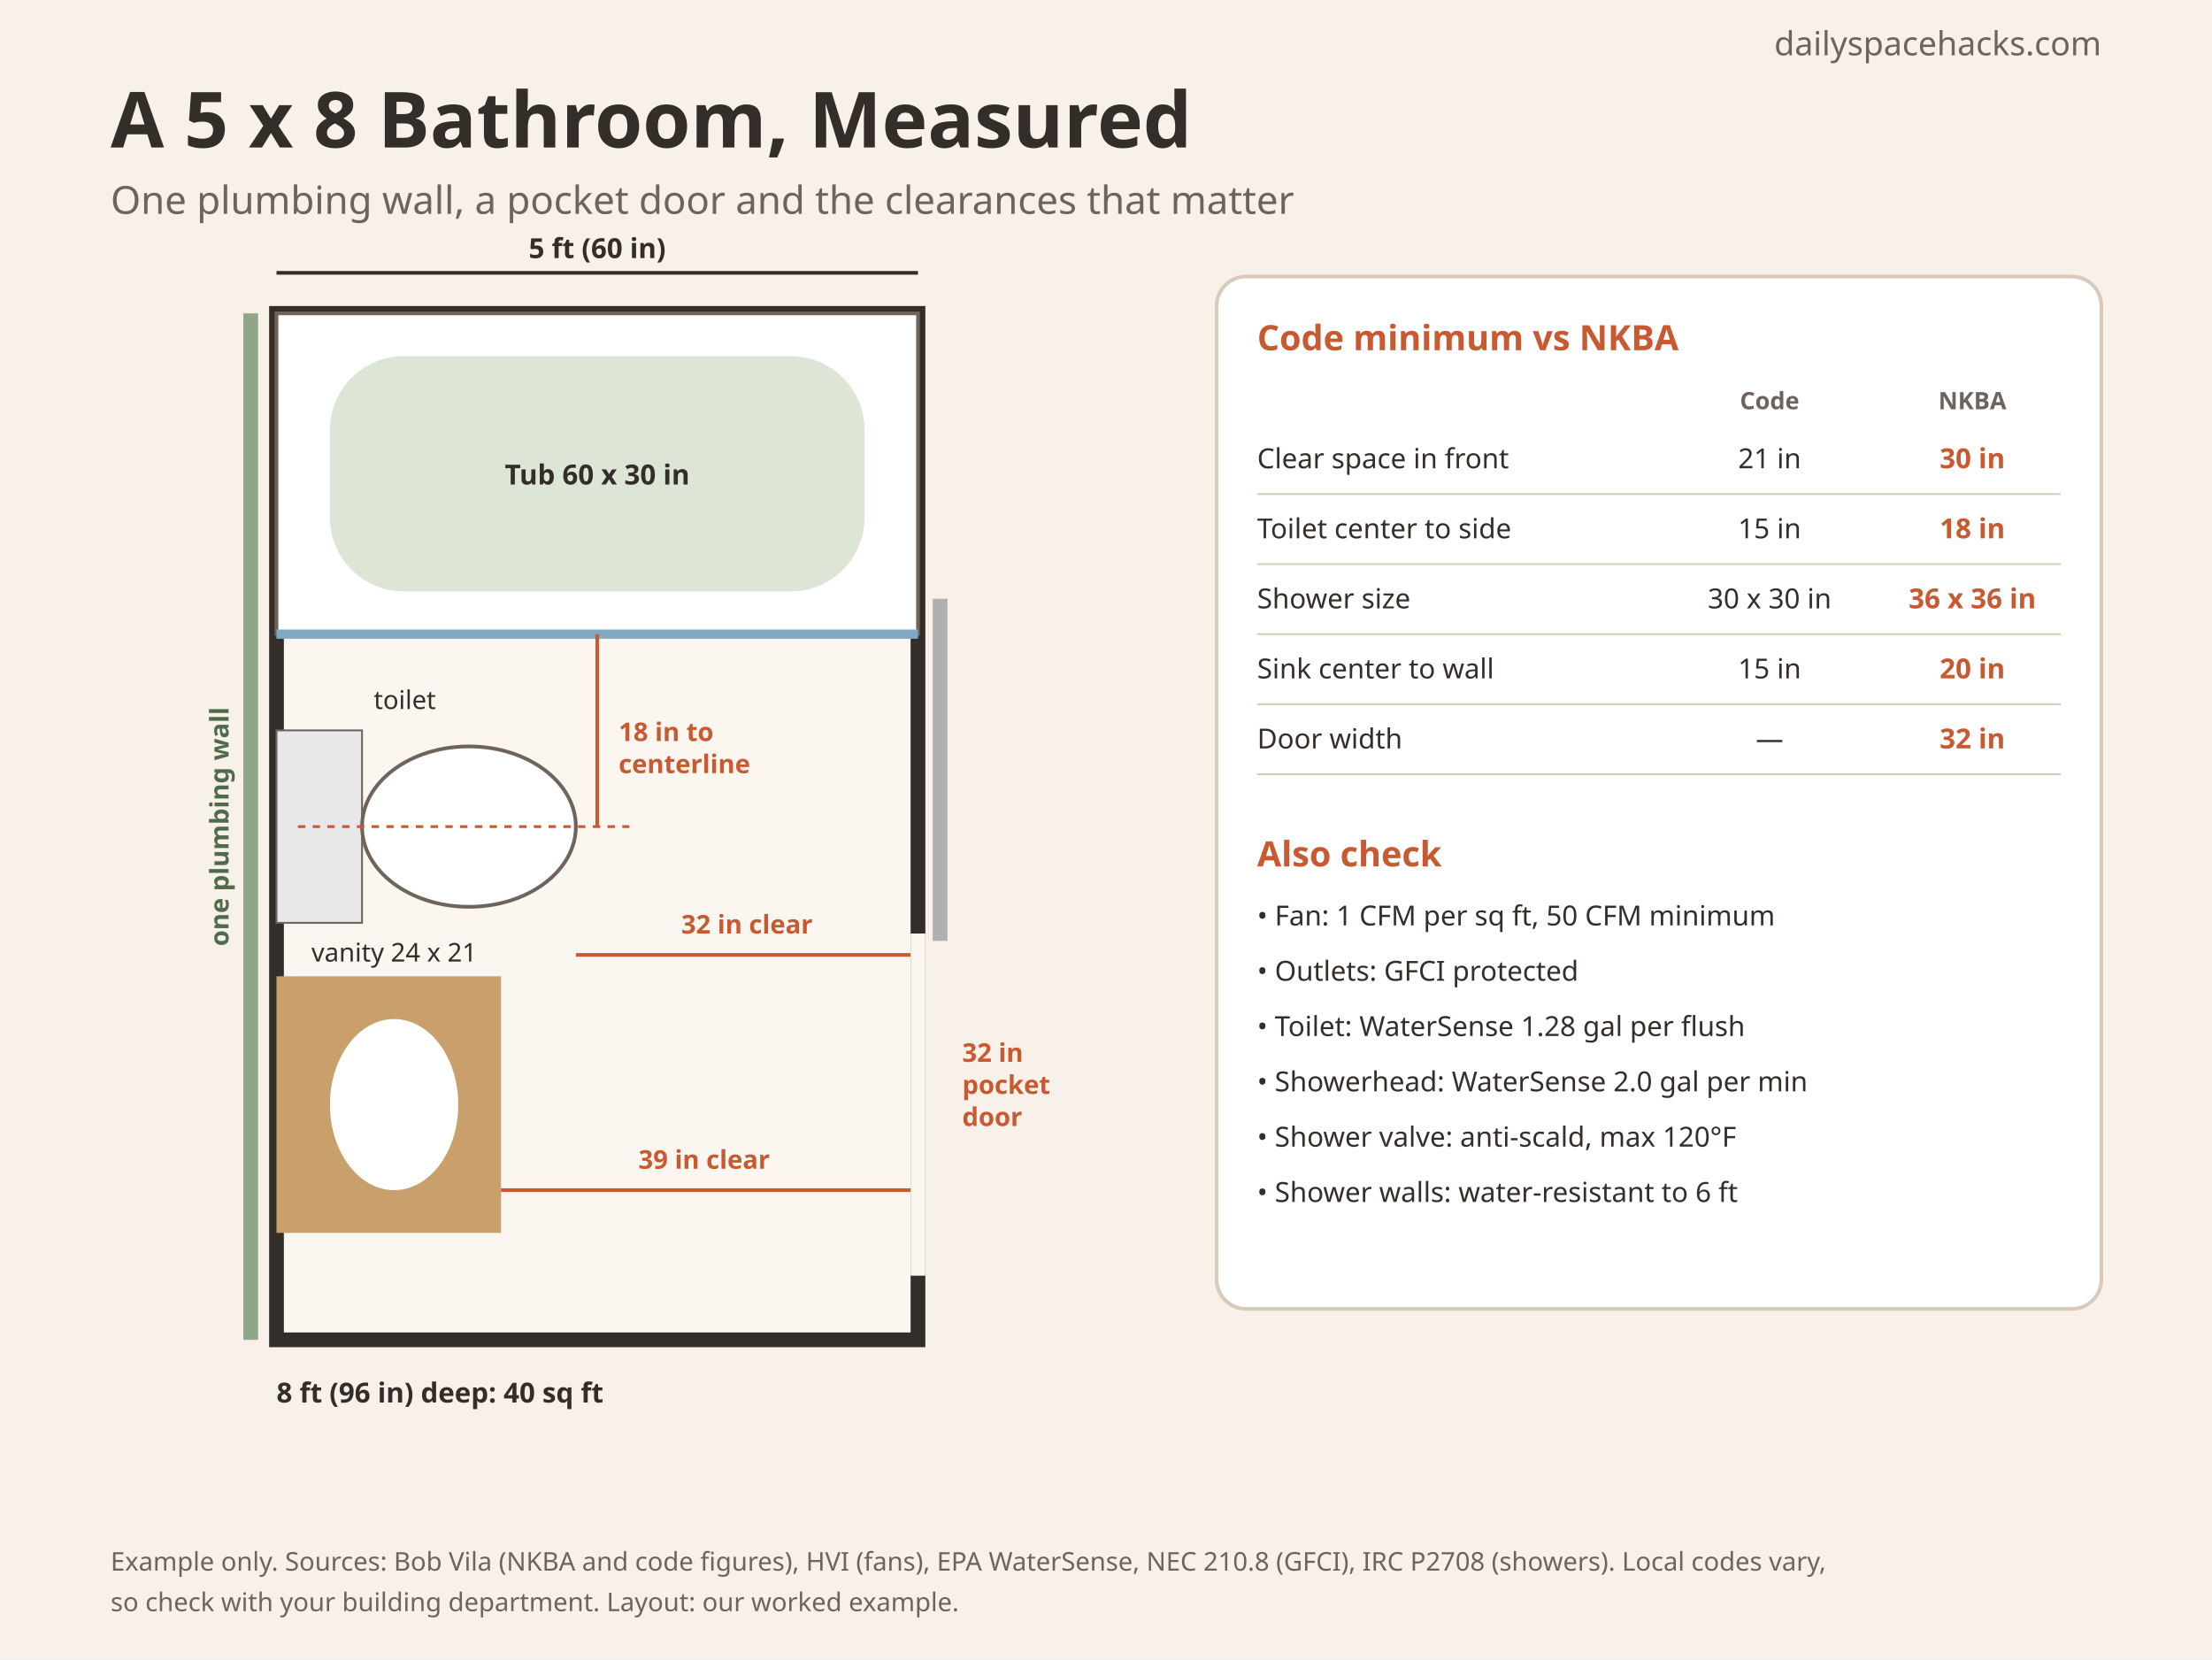
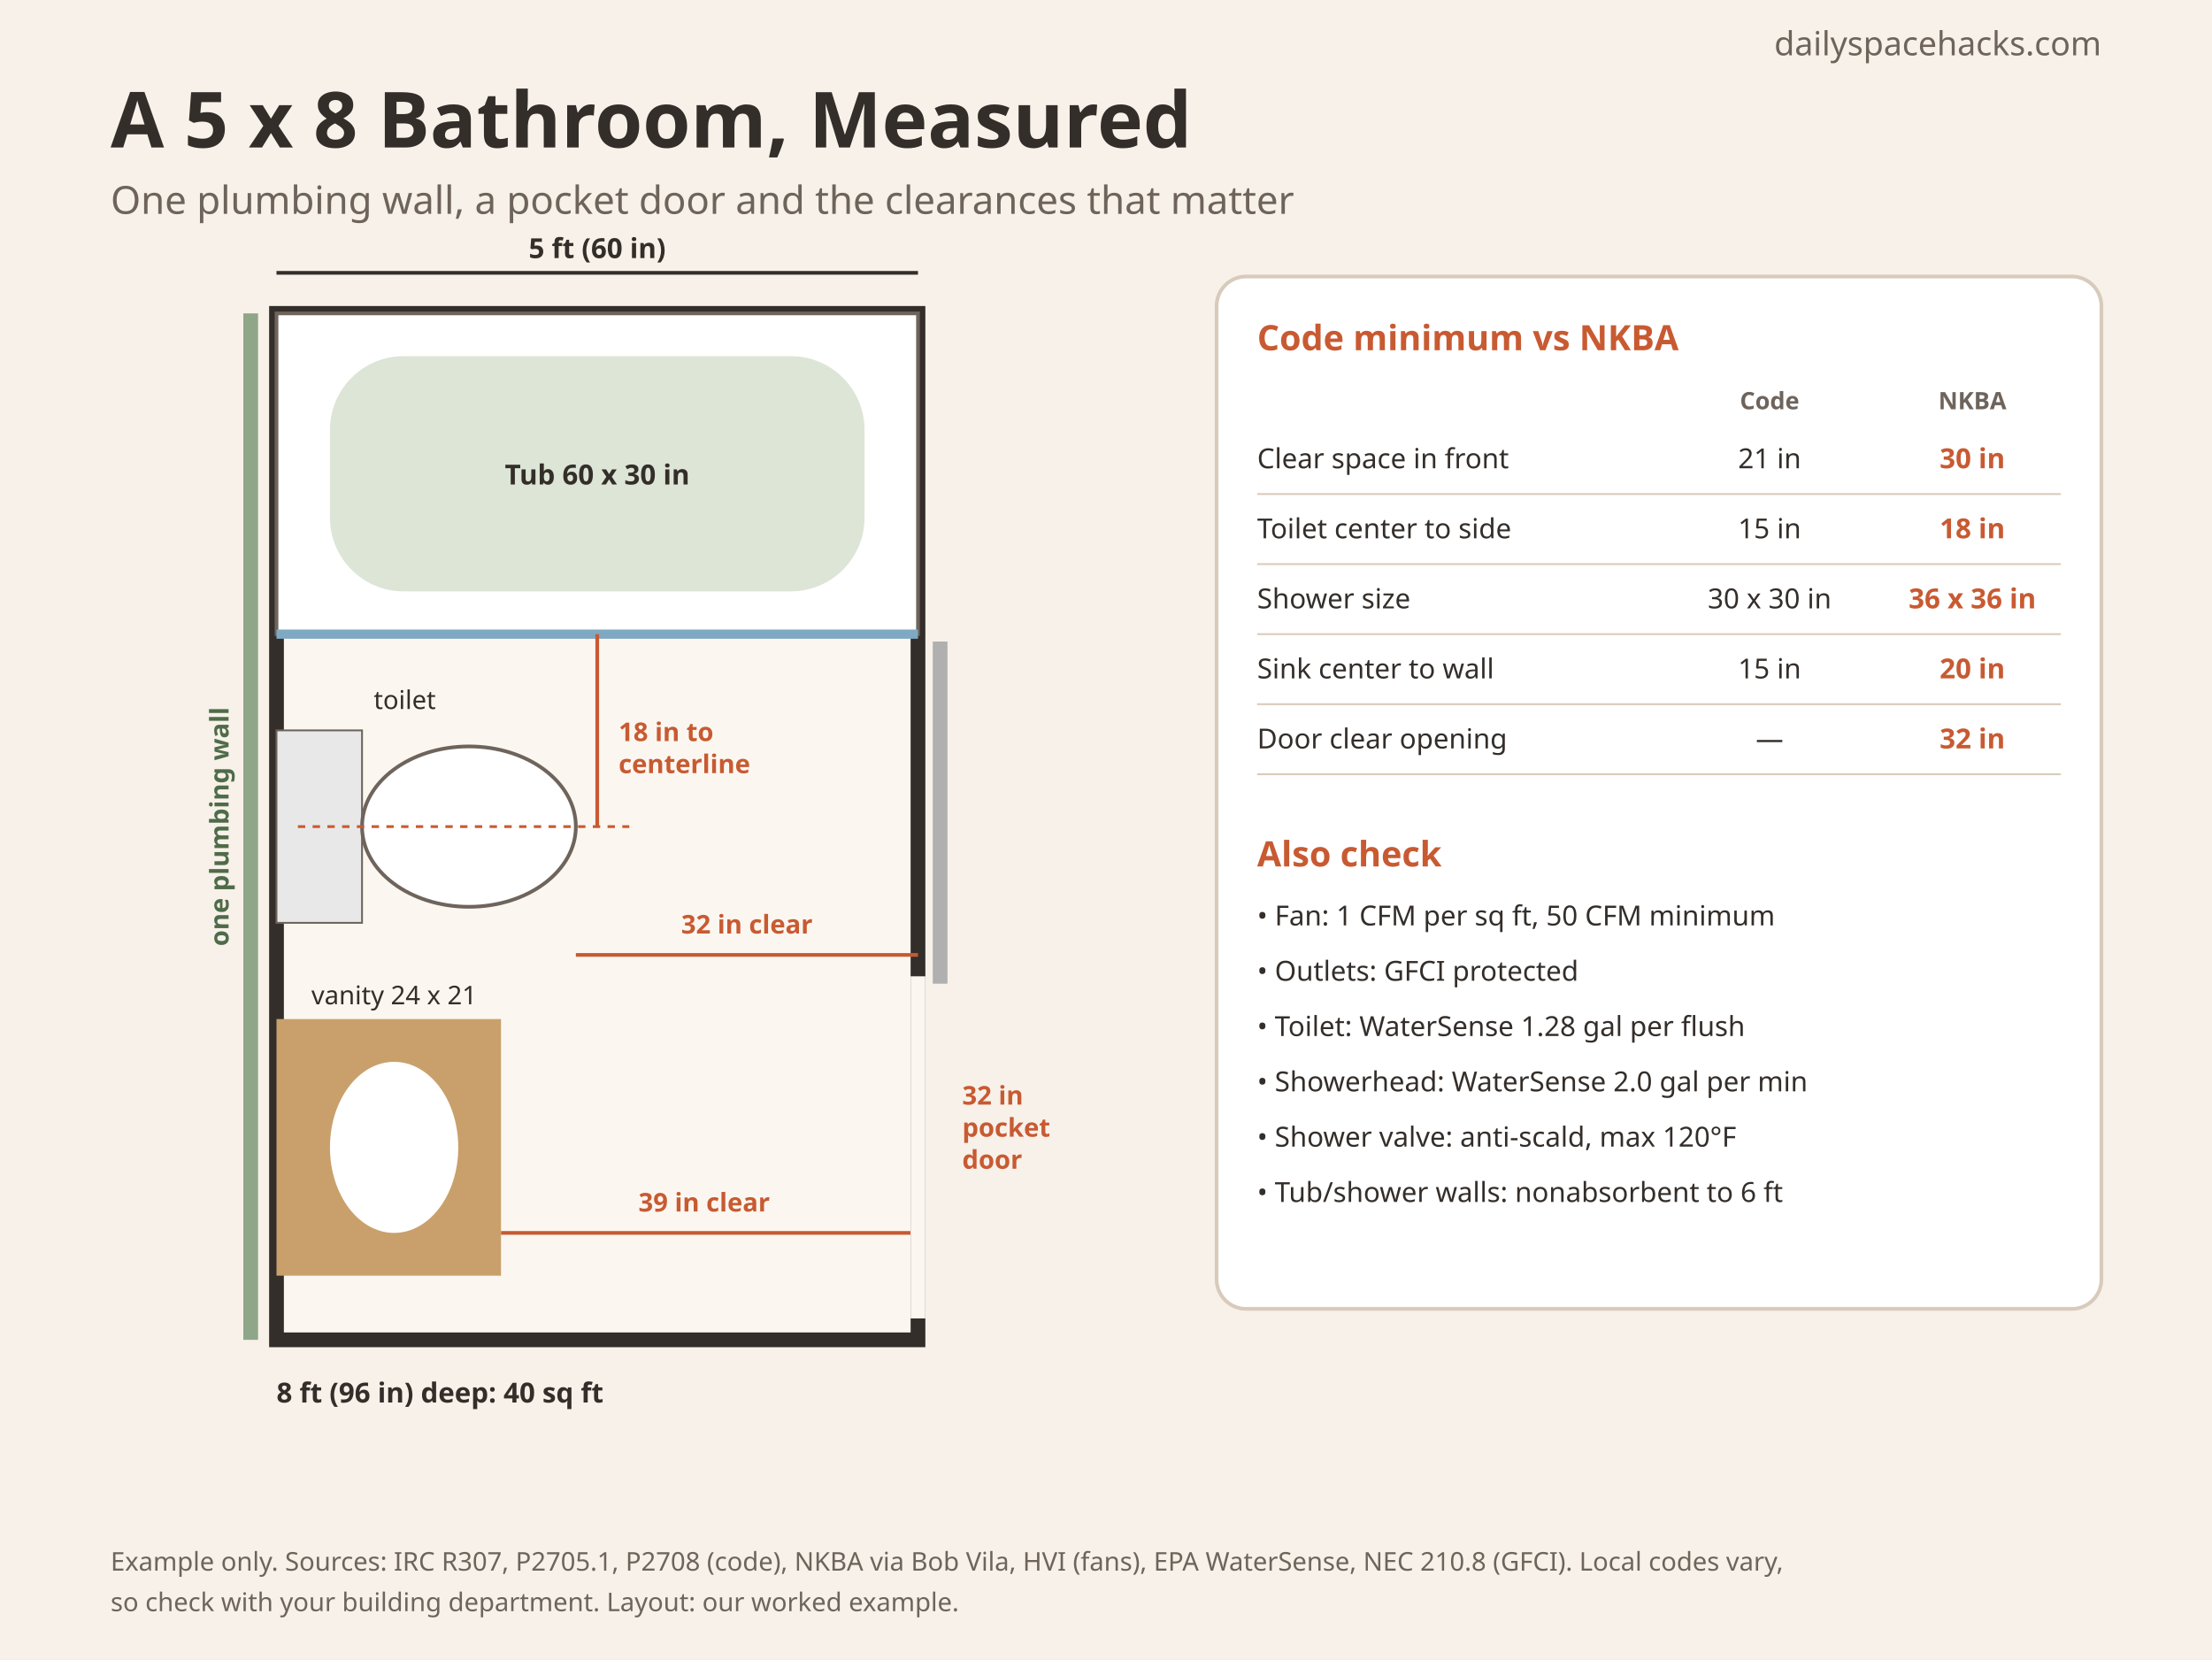
<svg xmlns="http://www.w3.org/2000/svg" viewBox="0 0 1200 900" font-family="Poppins, sans-serif" role="img" aria-labelledby="sb-t sb-d">
  <rect width="1200" height="900" fill="#F7F1E9" />
  <text x="60" y="80" font-size="42" font-weight="700" fill="#342E2A">A 5 x 8 Bathroom, Measured</text>
  <text x="60" y="116" font-size="21" fill="#6E645C">One plumbing wall, a pocket door and the clearances that matter</text>
  <text x="1140" y="30" font-size="18" fill="#6E645C" text-anchor="end">dailyspacehacks.com</text>
  <rect x="150" y="170" width="348.0" height="556.8" fill="#FBF7F0" stroke="#342E2A" stroke-width="8" />
  <rect x="150.0" y="170.0" width="348.0" height="174.0" fill="#FFFFFF" stroke="#6E645C" stroke-width="2" />
  <rect x="179.0" y="193.2" width="290.0" height="127.6" rx="40" fill="#DCE5D6" />
  <text x="324.0" y="262.8" font-size="15" font-weight="700" fill="#342E2A" text-anchor="middle">Tub 60 x 30 in</text>
  <line x1="150.0" y1="344.0" x2="498.0" y2="344.0" stroke="#7FA9C2" stroke-width="5" />
  <rect x="150.0" y="396.2" width="46.4" height="104.4" fill="#E8E8E8" stroke="#6E645C" />
  <ellipse cx="254.4" cy="448.4" rx="58.0" ry="43.5" fill="#FFFFFF" stroke="#6E645C" stroke-width="2" />
  <text x="219.6" y="384.6" font-size="14" fill="#342E2A" text-anchor="middle">toilet</text>
  <line x1="324.0" y1="344.0" x2="324.0" y2="448.4" stroke="#C85A32" stroke-width="2" />
  <line x1="161.6" y1="448.4" x2="341.4" y2="448.4" stroke="#C85A32" stroke-width="1.5" stroke-dasharray="4 4" />
  <text x="335.6" y="402.0" font-size="14" font-weight="700" fill="#C85A32">18 in to</text>
  <text x="335.6" y="419.4" font-size="14" font-weight="700" fill="#C85A32">centerline</text>
  <line x1="312.4" y1="518.0" x2="498.0" y2="518.0" stroke="#C85A32" stroke-width="2" />
  <text x="405.2" y="506.4" font-size="14" font-weight="700" fill="#C85A32" text-anchor="middle">32 in clear</text>
-   <rect x="150.0" y="529.6" width="121.8" height="139.2" fill="#C9A06B" />
-   <ellipse cx="213.8" cy="599.2" rx="34.8" ry="46.4" fill="#FFFFFF" />
-   <text x="213.8" y="521.6" font-size="14" fill="#342E2A" text-anchor="middle">vanity 24 x 21</text>
-   <line x1="271.8" y1="645.6" x2="498.0" y2="645.6" stroke="#C85A32" stroke-width="2" />
-   <text x="382.0" y="634" font-size="14" font-weight="700" fill="#C85A32" text-anchor="middle">39 in clear</text>
+   <rect x="150.0" y="552.8" width="121.8" height="139.2" fill="#C9A06B" />
+   <ellipse cx="213.8" cy="622.4" rx="34.8" ry="46.4" fill="#FFFFFF" />
+   <text x="213.8" y="544.8" font-size="14" fill="#342E2A" text-anchor="middle">vanity 24 x 21</text>
+   <line x1="271.8" y1="668.8" x2="498.0" y2="668.8" stroke="#C85A32" stroke-width="2" />
+   <text x="382.0" y="657.2" font-size="14" font-weight="700" fill="#C85A32" text-anchor="middle">39 in clear</text>
  <line x1="136" y1="170" x2="136" y2="726.8" stroke="#8FA689" stroke-width="8" />
  <text x="124" y="448.4" font-size="14" font-weight="700" fill="#4F6B49" text-anchor="middle" transform="rotate(-90 124 448.4)">one plumbing wall</text>
-   <rect x="494.0" y="506.4" width="8" height="185.6" fill="#FBF7F0" />
-   <rect x="506.0" y="324.8" width="8" height="185.6" fill="#B0B0B0" />
-   <text x="522.0" y="576.0" font-size="14" font-weight="700" fill="#C85A32">32 in</text>
-   <text x="522.0" y="593.4" font-size="14" font-weight="700" fill="#C85A32">pocket</text>
-   <text x="522.0" y="610.8" font-size="14" font-weight="700" fill="#C85A32">door</text>
+   <rect x="494.0" y="529.6" width="8" height="185.6" fill="#FBF7F0" />
+   <rect x="506.0" y="348" width="8" height="185.6" fill="#B0B0B0" />
+   <text x="522.0" y="599.2" font-size="14" font-weight="700" fill="#C85A32">32 in</text>
+   <text x="522.0" y="616.6" font-size="14" font-weight="700" fill="#C85A32">pocket</text>
+   <text x="522.0" y="634" font-size="14" font-weight="700" fill="#C85A32">door</text>
  <line x1="150" y1="148" x2="498.0" y2="148" stroke="#342E2A" stroke-width="2" />
  <text x="324.0" y="140" font-size="15" font-weight="700" fill="#342E2A" text-anchor="middle">5 ft (60 in)</text>
  <text x="150" y="760.8" font-size="15" font-weight="700" fill="#342E2A">8 ft (96 in) deep: 40 sq ft</text>
  <rect x="660" y="150" width="480" height="560" rx="16" fill="#FFFFFF" stroke="#D8CBBB" stroke-width="2" />
  <text x="682" y="190" font-size="19" font-weight="700" fill="#C85A32">Code minimum vs NKBA</text>
  <text x="960" y="222" font-size="13" font-weight="700" fill="#6E645C" text-anchor="middle">Code</text>
  <text x="1070" y="222" font-size="13" font-weight="700" fill="#6E645C" text-anchor="middle">NKBA</text>
  <text x="682" y="254" font-size="15" fill="#342E2A">Clear space in front</text>
  <text x="960" y="254" font-size="15" fill="#342E2A" text-anchor="middle">21 in</text>
  <text x="1070" y="254" font-size="15" font-weight="700" fill="#C85A32" text-anchor="middle">30 in</text>
  <line x1="682" y1="268" x2="1118" y2="268" stroke="#D8CBBB" />
  <text x="682" y="292" font-size="15" fill="#342E2A">Toilet center to side</text>
  <text x="960" y="292" font-size="15" fill="#342E2A" text-anchor="middle">15 in</text>
  <text x="1070" y="292" font-size="15" font-weight="700" fill="#C85A32" text-anchor="middle">18 in</text>
  <line x1="682" y1="306" x2="1118" y2="306" stroke="#D8CBBB" />
  <text x="682" y="330" font-size="15" fill="#342E2A">Shower size</text>
  <text x="960" y="330" font-size="15" fill="#342E2A" text-anchor="middle">30 x 30 in</text>
  <text x="1070" y="330" font-size="15" font-weight="700" fill="#C85A32" text-anchor="middle">36 x 36 in</text>
  <line x1="682" y1="344" x2="1118" y2="344" stroke="#D8CBBB" />
  <text x="682" y="368" font-size="15" fill="#342E2A">Sink center to wall</text>
  <text x="960" y="368" font-size="15" fill="#342E2A" text-anchor="middle">15 in</text>
  <text x="1070" y="368" font-size="15" font-weight="700" fill="#C85A32" text-anchor="middle">20 in</text>
  <line x1="682" y1="382" x2="1118" y2="382" stroke="#D8CBBB" />
-   <text x="682" y="406" font-size="15" fill="#342E2A">Door width</text>
+   <text x="682" y="406" font-size="15" fill="#342E2A">Door clear opening</text>
  <text x="960" y="406" font-size="15" fill="#342E2A" text-anchor="middle">—</text>
  <text x="1070" y="406" font-size="15" font-weight="700" fill="#C85A32" text-anchor="middle">32 in</text>
  <line x1="682" y1="420" x2="1118" y2="420" stroke="#D8CBBB" />
  <text x="682" y="470" font-size="19" font-weight="700" fill="#C85A32">Also check</text>
  <text x="682" y="502" font-size="15" fill="#342E2A">• Fan: 1 CFM per sq ft, 50 CFM minimum</text>
  <text x="682" y="532" font-size="15" fill="#342E2A">• Outlets: GFCI protected</text>
  <text x="682" y="562" font-size="15" fill="#342E2A">• Toilet: WaterSense 1.28 gal per flush</text>
  <text x="682" y="592" font-size="15" fill="#342E2A">• Showerhead: WaterSense 2.0 gal per min</text>
  <text x="682" y="622" font-size="15" fill="#342E2A">• Shower valve: anti-scald, max 120°F</text>
-   <text x="682" y="652" font-size="15" fill="#342E2A">• Shower walls: water-resistant to 6 ft</text>
-   <text x="60" y="852" font-size="14" fill="#6E645C">Example only. Sources: Bob Vila (NKBA and code figures), HVI (fans), EPA WaterSense, NEC 210.8 (GFCI), IRC P2708 (showers). Local codes vary,</text>
+   <text x="682" y="652" font-size="15" fill="#342E2A">• Tub/shower walls: nonabsorbent to 6 ft</text>
+   <text x="60" y="852" font-size="14" fill="#6E645C">Example only. Sources: IRC R307, P2705.1, P2708 (code), NKBA via Bob Vila, HVI (fans), EPA WaterSense, NEC 210.8 (GFCI). Local codes vary,</text>
  <text x="60" y="874" font-size="14" fill="#6E645C">so check with your building department. Layout: our worked example.</text>
</svg>
